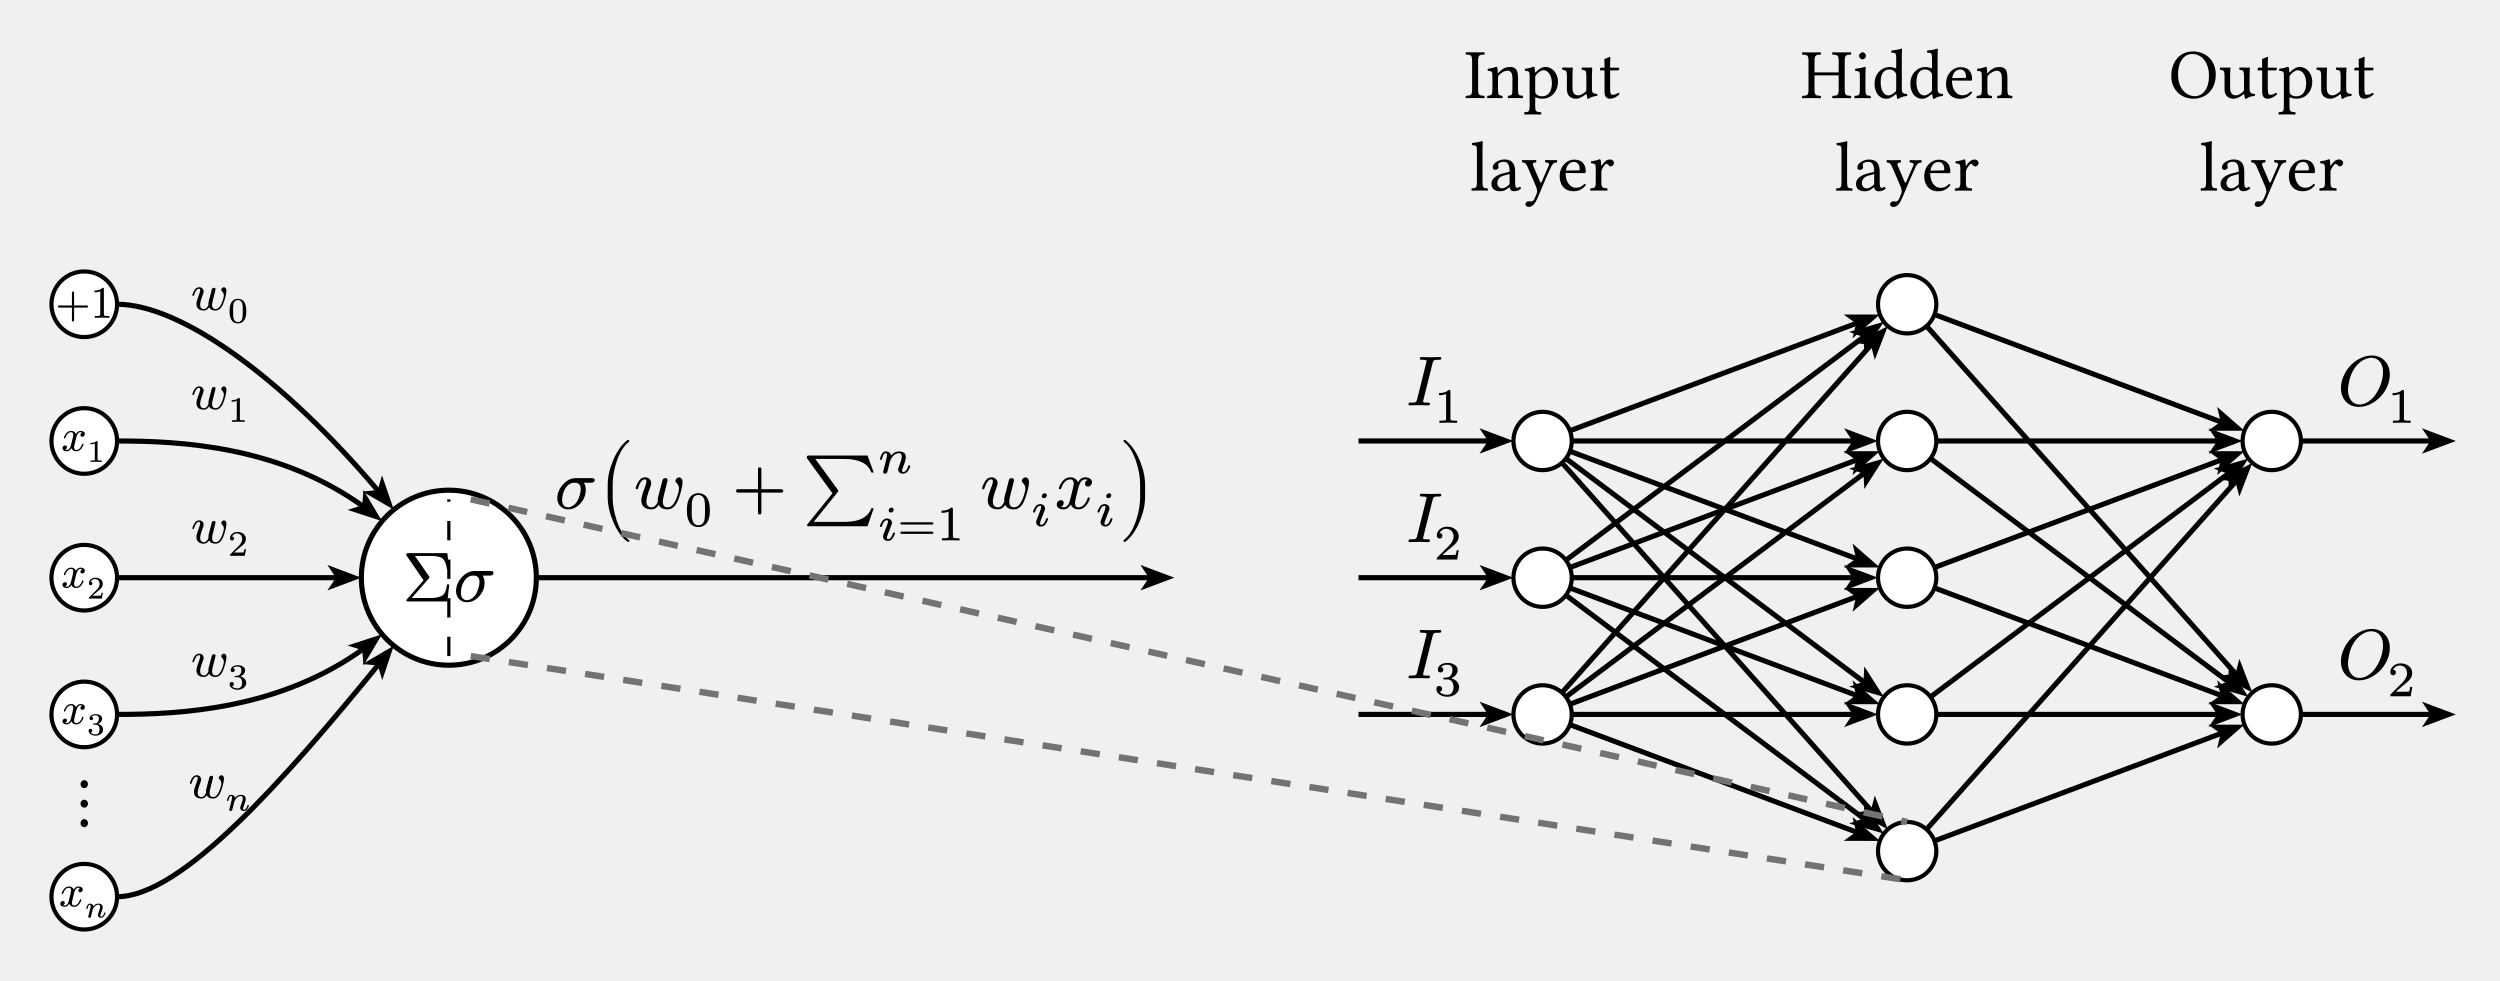
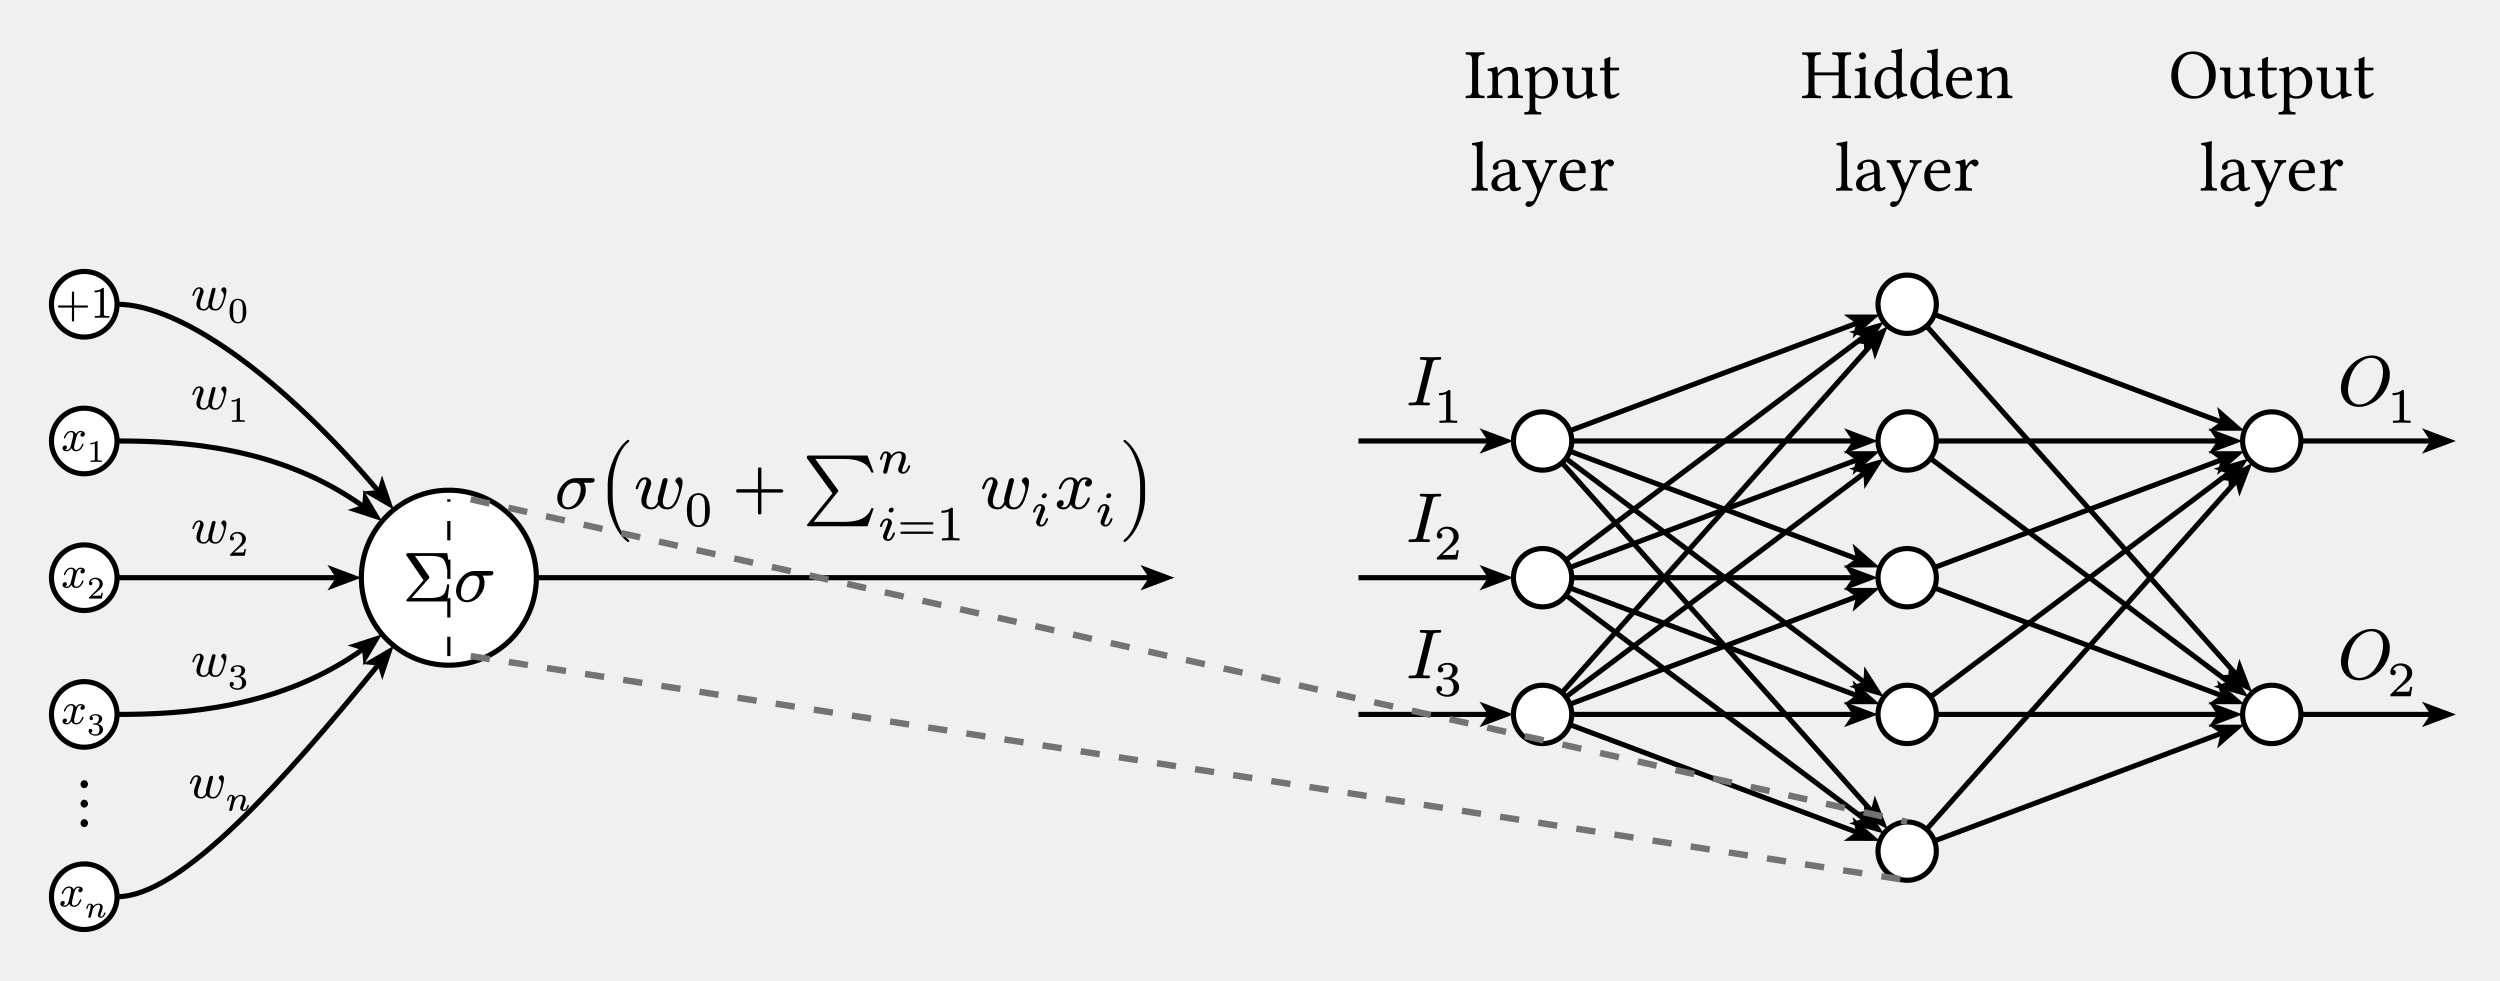
<svg xmlns="http://www.w3.org/2000/svg" xmlns:xlink="http://www.w3.org/1999/xlink" width="518.334" height="203.388" viewBox="0 0 388.751 152.541">
  <path fill="#fff" stroke="#000" stroke-width=".8" d="M69.795 76.226c-7.507 0-13.606 6.099-13.606 13.606 0 7.508 6.099 13.607 13.606 13.607 7.508 0 13.607-6.099 13.607-13.607s-6.099-13.606-13.607-13.606Z" />
  <path fill="none" d="M62.552 86.015h14.487v7.634H62.552z" />
  <use xlink:href="#a" transform="matrix(1 0 0 -1 62.552 93.528)" />
  <use xlink:href="#b" transform="matrix(1 0 0 -1 70.494 93.528)" />
-   <path fill="#fff" stroke="#000" stroke-width=".65" d="M13.102 42.21A5.106 5.106 0 0 0 8 47.313a5.106 5.106 0 0 0 5.102 5.102 5.106 5.106 0 0 0 5.103-5.102 5.106 5.106 0 0 0-5.103-5.103Z" />
+   <path fill="#fff" stroke="#000" stroke-width=".8" d="M13.102 42.21A5.106 5.106 0 0 0 8 47.313a5.106 5.106 0 0 0 5.102 5.102 5.106 5.106 0 0 0 5.103-5.102 5.106 5.106 0 0 0-5.103-5.103Z" />
  <path fill="none" d="M8.63 44.632h8.945v5.362H8.63z" />
  <use xlink:href="#c" transform="matrix(1 0 0 -1 8.63 49.413)" />
  <use xlink:href="#d" transform="matrix(1 0 0 -1 14.075 49.413)" />
  <path fill="none" stroke="#000" stroke-width=".8" d="M18.205 47.313c9.99 0 25.895 11.572 40.806 29.254" />
  <path stroke="#000" stroke-width=".8" d="m60.511 78.377-1.078-3.151-.408 1.345-1.398.14z" />
  <path fill="none" d="M29.681 42.737h9.362v7.552h-9.362z" />
  <use xlink:href="#e" transform="matrix(1 0 0 -1 29.681 48.201)" />
  <use xlink:href="#f" transform="matrix(1 0 0 -1 35.409 50.177)" />
-   <path fill="#fff" stroke="#000" stroke-width=".65" d="M13.102 63.47A5.106 5.106 0 0 0 8 68.572a5.106 5.106 0 0 0 5.102 5.103 5.106 5.106 0 0 0 5.103-5.103 5.106 5.106 0 0 0-5.103-5.102Z" />
+   <path fill="#fff" stroke="#000" stroke-width=".8" d="M13.102 63.47A5.106 5.106 0 0 0 8 68.572a5.106 5.106 0 0 0 5.102 5.103 5.106 5.106 0 0 0 5.103-5.103 5.106 5.106 0 0 0-5.103-5.102Z" />
  <path fill="none" d="M9.51 65.317h7.184v6.51H9.51z" />
  <use xlink:href="#g" transform="matrix(1 0 0 -1 9.51 70.098)" />
  <use xlink:href="#h" transform="matrix(1 0 0 -1 13.514 71.827)" />
  <path fill="none" stroke="#000" stroke-width=".8" d="M18.205 68.572c9.8 0 25.294.743 38.472 10.318" />
  <path stroke="#000" stroke-width=".8" d="m58.523 80.327-1.707-2.86-.12 1.4-1.34.428z" />
  <path fill="none" d="M29.681 58.156h9.362v7.44h-9.362z" />
  <use xlink:href="#e" transform="matrix(1 0 0 -1 29.681 63.62)" />
  <use xlink:href="#i" transform="matrix(1 0 0 -1 35.409 65.596)" />
-   <path fill="#fff" stroke="#000" stroke-width=".65" d="M13.102 84.73A5.106 5.106 0 0 0 8 89.832a5.106 5.106 0 0 0 5.102 5.103 5.106 5.106 0 0 0 5.103-5.103 5.106 5.106 0 0 0-5.103-5.102Z" />
+   <path fill="#fff" stroke="#000" stroke-width=".8" d="M13.102 84.73A5.106 5.106 0 0 0 8 89.832a5.106 5.106 0 0 0 5.102 5.103 5.106 5.106 0 0 0 5.103-5.103 5.106 5.106 0 0 0-5.103-5.102Z" />
  <path fill="none" d="M9.51 86.577h7.184v6.51H9.51z" />
  <use xlink:href="#g" transform="matrix(1 0 0 -1 9.51 91.358)" />
  <use xlink:href="#j" transform="matrix(1 0 0 -1 13.514 93.087)" />
  <path fill="none" stroke="#000" stroke-width=".8" d="M18.205 89.832h34.523" />
  <path stroke="#000" stroke-width=".8" d="m55.05 89.833-3.118-1.17.78 1.17-.78 1.169z" />
  <path fill="none" d="M29.681 78.99h9.362v7.44h-9.362z" />
  <use xlink:href="#e" transform="matrix(1 0 0 -1 29.681 84.455)" />
  <use xlink:href="#k" transform="matrix(1 0 0 -1 35.409 86.43)" />
-   <path fill="#fff" stroke="#000" stroke-width=".65" d="M13.102 105.99A5.106 5.106 0 0 0 8 111.092a5.106 5.106 0 0 0 5.102 5.102 5.106 5.106 0 0 0 5.103-5.102 5.106 5.106 0 0 0-5.103-5.102Z" />
+   <path fill="#fff" stroke="#000" stroke-width=".8" d="M13.102 105.99A5.106 5.106 0 0 0 8 111.092a5.106 5.106 0 0 0 5.102 5.102 5.106 5.106 0 0 0 5.103-5.102 5.106 5.106 0 0 0-5.103-5.102Z" />
  <path fill="none" d="M9.51 107.788h7.184v6.608H9.51z" />
  <use xlink:href="#g" transform="matrix(1 0 0 -1 9.51 112.57)" />
  <use xlink:href="#l" transform="matrix(1 0 0 -1 13.514 114.298)" />
  <path fill="none" stroke="#000" stroke-width=".8" d="M18.205 111.092c9.8 0 25.294-.742 38.472-10.317" />
  <path stroke="#000" stroke-width=".8" d="m58.523 99.338-3.166 1.032 1.339.427.12 1.4z" />
  <path fill="none" d="M29.681 99.713h9.362v7.552h-9.362z" />
  <use xlink:href="#e" transform="matrix(1 0 0 -1 29.681 105.177)" />
  <use xlink:href="#m" transform="matrix(1 0 0 -1 35.409 107.153)" />
-   <path fill="#fff" stroke="#000" stroke-width=".65" d="M13.102 134.336A5.106 5.106 0 0 0 8 139.44a5.106 5.106 0 0 0 5.102 5.102 5.106 5.106 0 0 0 5.103-5.102 5.106 5.106 0 0 0-5.103-5.103Z" />
+   <path fill="#fff" stroke="#000" stroke-width=".8" d="M13.102 134.336A5.106 5.106 0 0 0 8 139.44a5.106 5.106 0 0 0 5.102 5.102 5.106 5.106 0 0 0 5.103-5.102 5.106 5.106 0 0 0-5.103-5.103Z" />
  <path fill="none" d="M9.175 136.16h7.855v6.558H9.175z" />
  <use xlink:href="#g" transform="matrix(1 0 0 -1 9.175 140.94)" />
  <use xlink:href="#n" transform="matrix(1 0 0 -1 13.179 142.67)" />
  <path fill="none" stroke="#000" stroke-width=".8" d="M18.205 139.439c9.997 0 25.917-18.028 40.838-36.333" />
  <path stroke="#000" stroke-width=".8" d="m60.516 101.292-2.872 1.685 1.399.131.417 1.342z" />
  <path fill="none" d="M29.297 118.62h10.13v7.496h-10.13z" />
  <use xlink:href="#e" transform="matrix(1 0 0 -1 29.297 124.084)" />
  <use xlink:href="#o" transform="matrix(1 0 0 -1 35.025 126.06)" />
  <path fill="none" d="M11.903 120.207h2.398v8.415h-2.398z" />
  <use xlink:href="#p" transform="matrix(1 0 0 -1 11.903 127.72)" />
  <path fill="none" stroke="#000" stroke-dasharray="3 3" stroke-width=".5" d="M69.795 102.021V77.643" />
  <path fill="none" stroke="#000" stroke-width=".8" d="M83.402 89.832h95.734" />
  <path stroke="#000" stroke-width=".8" d="m181.475 89.833-3.118-1.17.78 1.17-.78 1.169z" />
  <path fill="none" d="M85.237 70.574h95.541V85.28h-95.54z" />
  <use xlink:href="#b" transform="matrix(1 0 0 -1 86.237 79.087)" />
  <use xlink:href="#q" transform="matrix(1 0 0 -1 92.782 79.087)" />
  <use xlink:href="#r" transform="matrix(1 0 0 -1 98.535 79.087)" />
  <use xlink:href="#s" transform="matrix(1 0 0 -1 106.411 81.804)" />
  <use xlink:href="#t" transform="matrix(1 0 0 -1 113.853 79.087)" />
  <use xlink:href="#u" transform="matrix(1 0 0 -1 124.856 79.087)" />
  <use xlink:href="#v" transform="matrix(1 0 0 -1 136.472 73.587)" />
  <use xlink:href="#w" transform="matrix(1 0 0 -1 136.472 84.037)" />
  <use xlink:href="#x" transform="matrix(1 0 0 -1 139.582 84.037)" />
  <use xlink:href="#y" transform="matrix(1 0 0 -1 145.573 84.037)" />
  <use xlink:href="#r" transform="matrix(1 0 0 -1 152.404 79.087)" />
  <use xlink:href="#w" transform="matrix(1 0 0 -1 160.28 81.804)" />
  <use xlink:href="#z" transform="matrix(1 0 0 -1 164.006 79.087)" />
  <use xlink:href="#w" transform="matrix(1 0 0 -1 170.298 81.804)" />
  <use xlink:href="#A" transform="matrix(1 0 0 -1 174.025 79.087)" />
-   <path fill="#fff" stroke="#000" stroke-width=".65" d="M239.874 64.037a4.54 4.54 0 0 0-4.535 4.535 4.54 4.54 0 0 0 4.535 4.536 4.54 4.54 0 0 0 4.535-4.536 4.54 4.54 0 0 0-4.535-4.535Z" />
+   <path fill="#fff" stroke="#000" stroke-width=".8" d="M239.874 64.037a4.54 4.54 0 0 0-4.535 4.535 4.54 4.54 0 0 0 4.535 4.536 4.54 4.54 0 0 0 4.535-4.536 4.54 4.54 0 0 0-4.535-4.535Z" />
  <path fill="none" stroke="#000" stroke-width=".8" d="M211.244 68.572h20.617" />
  <path stroke="#000" stroke-width=".8" d="m234.199 68.573-3.118-1.17.78 1.17-.78 1.169z" />
  <path fill="none" d="M218.648 55.52h9.287v10.23h-9.287z" />
  <use xlink:href="#B" transform="matrix(1 0 0 -1 218.648 63.033)" />
  <use xlink:href="#y" transform="matrix(1 0 0 -1 222.938 65.75)" />
-   <path fill="#fff" stroke="#000" stroke-width=".65" d="M239.874 85.297a4.54 4.54 0 0 0-4.535 4.535 4.54 4.54 0 0 0 4.535 4.536 4.54 4.54 0 0 0 4.535-4.536 4.54 4.54 0 0 0-4.535-4.535Z" />
+   <path fill="#fff" stroke="#000" stroke-width=".8" d="M239.874 85.297a4.54 4.54 0 0 0-4.535 4.535 4.54 4.54 0 0 0 4.535 4.536 4.54 4.54 0 0 0 4.535-4.536 4.54 4.54 0 0 0-4.535-4.535Z" />
  <path fill="none" stroke="#000" stroke-width=".8" d="M211.244 89.832h20.617" />
  <path stroke="#000" stroke-width=".8" d="m234.199 89.833-3.118-1.17.78 1.17-.78 1.169z" />
  <path fill="none" d="M218.648 76.78h9.287v10.23h-9.287z" />
  <use xlink:href="#B" transform="matrix(1 0 0 -1 218.648 84.293)" />
  <use xlink:href="#C" transform="matrix(1 0 0 -1 222.938 87.01)" />
-   <path fill="#fff" stroke="#000" stroke-width=".65" d="M239.874 106.557a4.54 4.54 0 0 0-4.535 4.535 4.54 4.54 0 0 0 4.535 4.536 4.54 4.54 0 0 0 4.535-4.536 4.54 4.54 0 0 0-4.535-4.535Z" />
+   <path fill="#fff" stroke="#000" stroke-width=".8" d="M239.874 106.557a4.54 4.54 0 0 0-4.535 4.535 4.54 4.54 0 0 0 4.535 4.536 4.54 4.54 0 0 0 4.535-4.536 4.54 4.54 0 0 0-4.535-4.535Z" />
  <path fill="none" stroke="#000" stroke-width=".8" d="M211.244 111.092h20.617" />
  <path stroke="#000" stroke-width=".8" d="m234.199 111.093-3.118-1.17.78 1.17-.78 1.168z" />
  <path fill="none" d="M218.648 97.963h9.287v10.384h-9.287z" />
  <use xlink:href="#B" transform="matrix(1 0 0 -1 218.648 105.476)" />
  <use xlink:href="#D" transform="matrix(1 0 0 -1 222.938 108.193)" />
-   <path fill="#fff" stroke="#000" stroke-width=".65" d="M296.567 42.777a4.54 4.54 0 0 0-4.536 4.536 4.54 4.54 0 0 0 4.536 4.535 4.54 4.54 0 0 0 4.535-4.535 4.54 4.54 0 0 0-4.535-4.536Zm0 21.26a4.54 4.54 0 0 0-4.536 4.535 4.54 4.54 0 0 0 4.536 4.536 4.54 4.54 0 0 0 4.535-4.536 4.54 4.54 0 0 0-4.535-4.535Zm0 21.26a4.54 4.54 0 0 0-4.536 4.535 4.54 4.54 0 0 0 4.536 4.536 4.54 4.54 0 0 0 4.535-4.536 4.54 4.54 0 0 0-4.535-4.535Zm0 21.26a4.54 4.54 0 0 0-4.536 4.535 4.54 4.54 0 0 0 4.536 4.536 4.54 4.54 0 0 0 4.535-4.536 4.54 4.54 0 0 0-4.535-4.535Zm0 21.26a4.54 4.54 0 0 0-4.536 4.535 4.54 4.54 0 0 0 4.536 4.535 4.54 4.54 0 0 0 4.535-4.535 4.54 4.54 0 0 0-4.535-4.535Zm56.693-63.78a4.54 4.54 0 0 0-4.536 4.535 4.54 4.54 0 0 0 4.536 4.536 4.54 4.54 0 0 0 4.535-4.536 4.54 4.54 0 0 0-4.535-4.535Zm0 42.52a4.54 4.54 0 0 0-4.536 4.535 4.54 4.54 0 0 0 4.536 4.536 4.54 4.54 0 0 0 4.535-4.536 4.54 4.54 0 0 0-4.535-4.535Z" />
+   <path fill="#fff" stroke="#000" stroke-width=".8" d="M296.567 42.777a4.54 4.54 0 0 0-4.536 4.536 4.54 4.54 0 0 0 4.536 4.535 4.54 4.54 0 0 0 4.535-4.535 4.54 4.54 0 0 0-4.535-4.536Zm0 21.26a4.54 4.54 0 0 0-4.536 4.535 4.54 4.54 0 0 0 4.536 4.536 4.54 4.54 0 0 0 4.535-4.536 4.54 4.54 0 0 0-4.535-4.535Zm0 21.26a4.54 4.54 0 0 0-4.536 4.535 4.54 4.54 0 0 0 4.536 4.536 4.54 4.54 0 0 0 4.535-4.536 4.54 4.54 0 0 0-4.535-4.535Zm0 21.26a4.54 4.54 0 0 0-4.536 4.535 4.54 4.54 0 0 0 4.536 4.536 4.54 4.54 0 0 0 4.535-4.536 4.54 4.54 0 0 0-4.535-4.535Zm0 21.26a4.54 4.54 0 0 0-4.536 4.535 4.54 4.54 0 0 0 4.536 4.535 4.54 4.54 0 0 0 4.535-4.535 4.54 4.54 0 0 0-4.535-4.535Zm56.693-63.78a4.54 4.54 0 0 0-4.536 4.535 4.54 4.54 0 0 0 4.536 4.536 4.54 4.54 0 0 0 4.535-4.536 4.54 4.54 0 0 0-4.535-4.535Zm0 42.52a4.54 4.54 0 0 0-4.536 4.535 4.54 4.54 0 0 0 4.536 4.536 4.54 4.54 0 0 0 4.535-4.536 4.54 4.54 0 0 0-4.535-4.535Z" />
  <path fill="none" stroke="#000" stroke-width=".8" d="m244.121 66.98 44.942-16.854" />
  <path stroke="#000" stroke-width=".8" d="M291.253 49.305h-3.33l1.14.821-.319 1.369z" />
  <path fill="none" stroke="#000" stroke-width=".8" d="M244.41 68.572h44.144" />
  <path stroke="#000" stroke-width=".8" d="m290.892 68.573-3.118-1.17.78 1.17-.78 1.169z" />
  <path fill="none" stroke="#000" stroke-width=".8" d="m244.121 70.165 44.942 16.853" />
  <path stroke="#000" stroke-width=".8" d="m291.253 87.84-2.509-2.19.32 1.368-1.141.822z" />
  <path fill="none" stroke="#000" stroke-width=".8" d="m243.502 71.293 46.655 34.992" />
  <path stroke="#000" stroke-width=".8" d="m292.028 107.688-1.793-2.806-.078 1.403-1.325.467z" />
  <path fill="none" stroke="#000" stroke-width=".8" d="m242.886 71.961 48.358 54.403" />
  <path stroke="#000" stroke-width=".8" d="m292.798 128.112-1.198-3.108-.356 1.36-1.392.194z" />
  <path fill="none" stroke="#000" stroke-width=".8" d="m243.502 87.112 46.655-34.992" />
  <path stroke="#000" stroke-width=".8" d="m292.028 50.717-3.196.935 1.325.468.078 1.403z" />
  <path fill="none" stroke="#000" stroke-width=".8" d="m244.121 88.24 44.942-16.854" />
  <path stroke="#000" stroke-width=".8" d="M291.253 70.565h-3.33l1.14.821-.319 1.369z" />
  <path fill="none" stroke="#000" stroke-width=".8" d="M244.41 89.832h44.144" />
  <path stroke="#000" stroke-width=".8" d="m290.892 89.833-3.118-1.17.78 1.17-.78 1.169z" />
  <path fill="none" stroke="#000" stroke-width=".8" d="m244.121 91.425 44.942 16.853" />
  <path stroke="#000" stroke-width=".8" d="m291.253 109.1-2.509-2.19.32 1.368-1.141.821z" />
  <path fill="none" stroke="#000" stroke-width=".8" d="m243.502 92.553 46.655 34.992" />
  <path stroke="#000" stroke-width=".8" d="m292.028 128.948-1.793-2.807-.078 1.404-1.325.467z" />
  <path fill="none" stroke="#000" stroke-width=".8" d="m242.886 107.703 48.358-54.402" />
  <path stroke="#000" stroke-width=".8" d="m292.798 51.553-2.946 1.554 1.392.194.356 1.36z" />
  <path fill="none" stroke="#000" stroke-width=".8" d="m243.502 108.371 46.655-34.991" />
  <path stroke="#000" stroke-width=".8" d="m292.028 71.977-3.196.935 1.325.468.078 1.403z" />
  <path fill="none" stroke="#000" stroke-width=".8" d="m244.121 109.499 44.942-16.853" />
  <path stroke="#000" stroke-width=".8" d="M291.253 91.825h-3.33l1.14.821-.319 1.369z" />
  <path fill="none" stroke="#000" stroke-width=".8" d="M244.41 111.092h44.144" />
  <path stroke="#000" stroke-width=".8" d="m290.892 111.093-3.118-1.17.78 1.17-.78 1.168z" />
  <path fill="none" stroke="#000" stroke-width=".8" d="m244.121 112.685 44.942 16.853" />
  <path stroke="#000" stroke-width=".8" d="m291.253 130.36-2.509-2.19.32 1.368-1.141.821z" />
  <path fill="none" stroke="#000" stroke-width=".8" d="m300.814 48.905 44.942 16.854" />
  <path stroke="#000" stroke-width=".8" d="m347.946 66.58-2.51-2.19.32 1.369-1.14.82z" />
  <path fill="none" stroke="#000" stroke-width=".8" d="m299.58 50.702 48.357 54.402" />
  <path stroke="#000" stroke-width=".8" d="m349.491 106.852-1.198-3.108-.356 1.36-1.392.194z" />
  <path fill="none" stroke="#000" stroke-width=".8" d="M301.102 68.572h44.145" />
  <path stroke="#000" stroke-width=".8" d="m347.585 68.573-3.118-1.17.78 1.17-.78 1.169z" />
  <path fill="none" stroke="#000" stroke-width=".8" d="m300.195 71.293 46.655 34.992" />
  <path stroke="#000" stroke-width=".8" d="m348.721 107.688-1.793-2.806-.078 1.403-1.325.467z" />
  <path fill="none" stroke="#000" stroke-width=".8" d="m300.814 88.24 44.942-16.854" />
  <path stroke="#000" stroke-width=".8" d="M347.946 70.565h-3.33l1.14.821-.32 1.369z" />
  <path fill="none" stroke="#000" stroke-width=".8" d="m300.814 91.425 44.942 16.853" />
  <path stroke="#000" stroke-width=".8" d="m347.946 109.1-2.51-2.19.32 1.368-1.14.821z" />
  <path fill="none" stroke="#000" stroke-width=".8" d="M300.195 108.371 346.85 73.38" />
  <path stroke="#000" stroke-width=".8" d="m348.721 71.977-3.196.935 1.325.468.078 1.403z" />
  <path fill="none" stroke="#000" stroke-width=".8" d="M301.102 111.092h44.145" />
  <path stroke="#000" stroke-width=".8" d="m347.585 111.093-3.118-1.17.78 1.17-.78 1.168z" />
  <path fill="none" stroke="#000" stroke-width=".8" d="m299.58 128.963 48.357-54.402" />
  <path stroke="#000" stroke-width=".8" d="m349.491 72.813-2.946 1.554 1.392.194.356 1.36z" />
  <path fill="none" stroke="#000" stroke-width=".8" d="m300.814 130.759 44.942-16.853" />
  <path stroke="#000" stroke-width=".8" d="M347.946 113.085h-3.33l1.14.821-.32 1.369z" />
  <path fill="none" stroke="#000" stroke-width=".8" d="M357.795 68.572h20.617" />
  <path stroke="#000" stroke-width=".8" d="m380.751 68.573-3.119-1.17.78 1.17-.78 1.169z" />
  <path fill="none" d="M363.477 55.52h12.73v10.23h-12.73z" />
  <use xlink:href="#E" transform="matrix(1 0 0 -1 363.477 63.033)" />
  <use xlink:href="#y" transform="matrix(1 0 0 -1 371.21 65.75)" />
  <path fill="none" stroke="#000" stroke-width=".8" d="M357.795 111.092h20.617" />
  <path stroke="#000" stroke-width=".8" d="m380.751 111.093-3.119-1.17.78 1.17-.78 1.168z" />
  <path fill="none" d="M363.477 98.04h12.73v10.23h-12.73z" />
  <use xlink:href="#E" transform="matrix(1 0 0 -1 363.477 105.553)" />
  <use xlink:href="#C" transform="matrix(1 0 0 -1 371.21 108.27)" />
  <path fill="none" d="M227.747 8h24.255v24.2h-24.255z" />
  <g transform="matrix(1 0 0 -1 227.747 15.238)">
    <use xlink:href="#F" />
    <use xlink:href="#G" x="3.267" />
    <use xlink:href="#H" x="9.229" />
    <use xlink:href="#I" x="14.938" />
    <use xlink:href="#J" x="20.779" />
  </g>
  <g transform="matrix(1 0 0 -1 228.616 29.626)">
    <use xlink:href="#K" />
    <use xlink:href="#L" x="2.904" />
    <use xlink:href="#M" x="7.931" />
    <use xlink:href="#N" x="13.508" />
    <use xlink:href="#O" x="18.425" />
  </g>
  <path fill="none" d="M280.056 8.011h33.022v24.178h-33.022z" />
  <g transform="matrix(1 0 0 -1 280.056 15.249)">
    <use xlink:href="#P" />
    <use xlink:href="#Q" x="8.03" />
    <use xlink:href="#R" x="11.011" />
    <use xlink:href="#R" x="16.577" />
    <use xlink:href="#N" x="22.143" />
    <use xlink:href="#G" x="27.06" />
  </g>
  <g transform="matrix(1 0 0 -1 285.308 29.637)">
    <use xlink:href="#K" />
    <use xlink:href="#L" x="2.904" />
    <use xlink:href="#M" x="7.931" />
    <use xlink:href="#N" x="13.508" />
    <use xlink:href="#O" x="18.425" />
  </g>
  <path fill="none" d="M337.227 8h32.065v24.2h-32.065z" />
  <g transform="matrix(1 0 0 -1 337.227 15.238)">
    <use xlink:href="#S" />
    <use xlink:href="#I" x="7.722" />
    <use xlink:href="#J" x="13.563" />
    <use xlink:href="#H" x="17.039" />
    <use xlink:href="#I" x="22.748" />
    <use xlink:href="#J" x="28.589" />
  </g>
  <g transform="matrix(1 0 0 -1 342.001 29.626)">
    <use xlink:href="#K" />
    <use xlink:href="#L" x="2.904" />
    <use xlink:href="#M" x="7.931" />
    <use xlink:href="#N" x="13.508" />
    <use xlink:href="#O" x="18.425" />
  </g>
  <path fill="none" stroke="#737373" stroke-dasharray="3 3" d="m73.197 77.643 223.37 50.174m-223.37-25.796 223.37 34.866" />
  <defs>
    <symbol id="a" overflow="visible">
      <path d="m.616 7.205 2.695-3.916L.748.363C.671.275.627.209.627.165.627.055.737 0 .946 0h6.061l.308 2.651h-.352c-.099-.902-.352-1.474-.737-1.727S5.214.539 4.367.539H1.463l2.662 3.025c.077.077.11.143.11.198 0 .033-.033.099-.088.176L1.969 7.084h2.42c.913 0 1.54-.132 1.881-.407s.572-.836.693-1.694h.363l-.319 2.53H.946c-.264 0-.33-.022-.33-.308" />
    </symbol>
    <symbol id="b" overflow="visible">
      <path d="M5.775 4.741H3.3a2.4 2.4 0 0 1-1.474-.506C1.122 3.696.418 2.75.418 1.628c0-.99.682-1.749 1.672-1.749.737 0 1.397.319 1.958.957.539.616.803 1.298.803 2.057 0 .451-.099.825-.297 1.133h1.111c.385 0 .572.132.572.407 0 .253-.187.308-.462.308m-4.598-3.41c0 .649.154 1.243.473 1.771.374.616.858.924 1.463.924.638 0 .957-.33.957-1.001 0-.275-.055-.594-.165-.968-.22-.781-.583-1.331-1.089-1.628-.253-.154-.495-.231-.715-.231-.605 0-.924.495-.924 1.133" />
    </symbol>
    <symbol id="c" overflow="visible">
      <path d="M4.886 1.918H2.891v1.995q0 .168-.168.168t-.168-.168V1.918H.56q-.168 0-.168-.168t.168-.168h1.995V-.413q0-.168.168-.168t.168.168v1.995h1.995q.168 0 .168.168a.17.17 0 0 1-.168.168" />
    </symbol>
    <symbol id="d" overflow="visible">
      <path d="M1.883 4.662q-.43-.441-1.26-.441v-.273q.548 0 .896.168V.574q.002-.19-.091-.245Q1.332.275.91.273H.665V0a19 19 0 0 0 1.134.021A19 19 0 0 0 2.933 0v.273h-.245q-.432.002-.518.056c-.056.035-.091.119-.091.245v3.878c0 .168-.014.21-.196.21" />
    </symbol>
    <symbol id="e" overflow="visible">
      <path d="M4.72 3.128c0-.072.04-.152.128-.232a.87.87 0 0 0 .28-.648c0-.136-.048-.352-.144-.664Q4.54.144 3.856.144c-.376 0-.56.216-.56.656 0 .152.032.336.088.568.144.576.296 1.144.432 1.728a.5.5 0 0 1 .024.112q0 .24-.264.24c-.16 0-.264-.08-.32-.24l-.32-1.248c-.12-.464-.208-.624-.208-1.04 0-.064 0-.112.008-.136C2.552.36 2.32.144 2.04.144c-.4 0-.6.232-.6.688q0 .444.408 1.512c.088.24.136.408.136.512a.66.66 0 0 1-.68.68c-.36 0-.632-.2-.832-.6q-.24-.47-.24-.64c0-.072.04-.112.128-.112.104 0 .12.048.152.16q.288.96.768.96.168-.002.168-.232c0-.12-.048-.296-.136-.536C1.016 1.76.864 1.232.864.936c0-.68.456-1.024 1.152-1.024q.502-.002.824.512c.16-.344.488-.512.992-.512.496 0 .888.328 1.168.984.184.416.528 1.52.528 2.056 0 .12-.008.2-.016.24-.032.152-.184.344-.36.344-.208 0-.432-.2-.432-.408" />
    </symbol>
    <symbol id="f" overflow="visible">
      <path d="M2.89 1.786q-.001.95-.33 1.445c-.18.28-.538.487-.97.487q-.27.001-.481-.09C.493 3.372.29 2.655.29 1.787q.001-.284.028-.543C.414.51.756-.112 1.59-.112q.271-.002.482.09c.616.252.818.952.818 1.808M2.25 3.03c.062-.208.095-.594.095-1.17q.002-.823-.072-1.166C2.206.364 1.97.09 1.59.09c-.14 0-.28.044-.408.14-.174.128-.28.38-.325.767q-.024.192-.023.862 0 .817.084 1.12.144.538.672.538a.68.68 0 0 0 .661-.487" />
    </symbol>
    <symbol id="g" overflow="visible">
      <path d="M3.689 2.611c0 .322-.315.483-.665.483q-.45 0-.721-.483c-.147.322-.392.483-.749.483q-.513-.002-.847-.476-.285-.41-.287-.609 0-.096.105-.098.096.002.119.098c.133.406.427.882.896.882q.345-.002.343-.434-.002-.222-.371-1.631-.178-.702-.63-.7a.65.65 0 0 0-.266.056Q.889.287.889.56q.002.273-.28.273A.416.416 0 0 1 .203.406c0-.322.329-.483.672-.483q.44 0 .721.483.201-.483.749-.483.504.002.84.476.285.41.287.609 0 .096-.105.098c-.063 0-.098-.035-.119-.098-.119-.399-.434-.882-.889-.882q-.348-.002-.35.427c0 .091.035.287.112.602l.238.945q.198.79.658.791a.65.65 0 0 0 .266-.056q-.282-.095-.28-.378.002-.273.287-.273c.224 0 .399.203.399.427" />
    </symbol>
    <symbol id="h" overflow="visible">
      <path d="M1.485 3.254c-.211-.206-.525-.31-.95-.31V2.73q.43.001.695.128V.417q0-.094-.02-.123Q1.174.212.77.211H.567V0l.873.02.877-.02v.21h-.201q-.404.002-.446.084a.3.3 0 0 0-.015.123v2.68c0 .132-.02.157-.171.157" />
    </symbol>
    <symbol id="i" overflow="visible">
      <path d="M1.697 3.718c-.241-.235-.6-.352-1.087-.352v-.247q.494.001.796.146V.476q.001-.108-.023-.14Q1.341.242.88.241H.65V0l.997.022L2.65 0v.24h-.23q-.46.002-.51.096a.4.4 0 0 0-.016.14v3.063c0 .151-.023.18-.196.18" />
    </symbol>
    <symbol id="j" overflow="visible">
      <path d="M.583 2.078c.157 0 .274.117.274.274 0 .176-.093.27-.274.274.108.23.353.417.671.417.432 0 .716-.324.716-.755q.001-.351-.255-.68a2 2 0 0 0-.191-.236L.363.22C.299.162.309.147.309 0h2.019l.151.921h-.205Q2.222.53 2.156.475C2.132.461 1.98.451 1.691.451H.858c.328.289.632.549.92.779q.33.256.476.456.22.286.22.602a.84.84 0 0 1-.357.72q-.316.244-.79.246a1.1 1.1 0 0 1-.7-.236.8.8 0 0 1-.318-.651c0-.167.122-.29.274-.29" />
    </symbol>
    <symbol id="k" overflow="visible">
      <path d="M.666 2.374c.18 0 .314.135.314.314q-.001.304-.314.314a.84.84 0 0 0 .768.476c.492 0 .817-.37.817-.863q.001-.402-.291-.778a3 3 0 0 0-.218-.269L.414.252C.342.185.353.168.353 0H2.66l.174 1.053h-.236c-.039-.297-.084-.47-.134-.51-.028-.017-.202-.028-.532-.028H.98c.375.33.722.627 1.053.89q.377.295.543.521.252.328.252.69a.97.97 0 0 1-.409.822c-.24.185-.543.28-.901.28-.308 0-.572-.09-.801-.268a.92.92 0 0 1-.364-.745c0-.19.14-.33.313-.33" />
    </symbol>
    <symbol id="l" overflow="visible">
      <path d="M1.73 1.73c.328.132.642.421.642.838q-.002.332-.348.524a1.3 1.3 0 0 1-.647.162q-.36 0-.632-.152-.331-.184-.333-.515.001-.28.274-.28c.152 0 .265.119.265.27q-.002.228-.23.265.21.229.641.23c.319 0 .5-.19.5-.504a.85.85 0 0 0-.186-.564c-.137-.162-.235-.186-.52-.206-.132-.01-.22.005-.22-.093q.001-.088.142-.088h.26c.421 0 .627-.318.627-.76 0-.43-.196-.759-.608-.759Q.821.097.578.397q.259.031.26.289A.28.28 0 0 1 .554.97Q.266.971.264.671.267.294.643.078q.314-.176.725-.176.447 0 .784.25a.84.84 0 0 1 .368.706c0 .455-.397.769-.79.872" />
    </symbol>
    <symbol id="m" overflow="visible">
      <path d="M1.977 1.977c.375.151.733.481.733.957q-.001.38-.397.6a1.5 1.5 0 0 1-.74.184q-.411.001-.722-.173-.379-.21-.38-.588.001-.32.313-.32c.174 0 .302.135.302.309q-.002.26-.263.302c.163.174.403.263.734.263.364 0 .571-.218.571-.577a.97.97 0 0 0-.213-.644c-.157-.184-.269-.212-.593-.235-.152-.011-.252.006-.252-.106q.001-.1.162-.101h.297c.481 0 .717-.364.717-.868 0-.493-.224-.868-.695-.868Q.938.11.661.454q.296.035.297.33c0 .185-.14.325-.325.325q-.33.002-.33-.342c0-.285.145-.515.43-.677q.36-.202.83-.202.51 0 .895.286.42.31.42.806c0 .52-.453.88-.901.997" />
    </symbol>
    <symbol id="n" overflow="visible">
      <path d="M.804 2.16q-.243.002-.397-.269a1.5 1.5 0 0 1-.177-.485q0-.082.103-.083c.093 0 .098.054.123.157q.125.508.338.51.138 0 .137-.221c0-.054-.024-.181-.078-.392L.593.328a3 3 0 0 1-.05-.205C.544.01.609-.05.73-.05a.22.22 0 0 1 .206.118q.022.045.088.303l.103.432q.088.343.103.387.058.192.181.362.308.436.71.436.265 0 .265-.318.001-.286-.284-1.02A.9.9 0 0 1 2.03.383c0-.264.215-.431.48-.431.23 0 .416.118.549.353q.167.3.166.402-.001.081-.098.083-.05-.006-.103-.079C3.018.706 3.018.696 3.018.69q-.17-.565-.495-.567-.102-.002-.102.151.001.103.112.383.256.656.255.935-.001.34-.23.466a.85.85 0 0 1-.417.103q-.479 0-.803-.412c-.044.24-.255.412-.534.412" />
    </symbol>
    <symbol id="o" overflow="visible">
      <path d="M.918 2.47q-.277.001-.453-.308a1.7 1.7 0 0 1-.202-.555q0-.093.118-.095c.106 0 .112.062.14.18q.143.58.386.582.159 0 .157-.252c0-.062-.028-.208-.09-.448L.678.375A4 4 0 0 1 .622.14q.001-.195.212-.196.16 0 .236.134.024.053.1.348l.118.492q.1.395.118.443.065.219.207.414.351.497.812.499c.201 0 .302-.124.302-.364q.002-.327-.325-1.165a1 1 0 0 1-.084-.308c0-.303.247-.493.55-.493.262 0 .475.134.626.403.13.23.19.381.19.46q0 .093-.111.095-.06-.008-.118-.09C3.45.806 3.45.795 3.45.79Q3.254.14 2.884.14q-.118-.002-.118.174.001.117.13.436.291.75.29 1.07-.002.388-.263.532a1 1 0 0 1-.476.118Q1.9 2.47 1.53 2c-.05.274-.291.47-.61.47" />
    </symbol>
    <symbol id="p" overflow="visible">
      <path d="M1.782 5.786c0 .33-.253.616-.583.616s-.583-.286-.583-.616c0-.341.253-.627.583-.627s.583.297.583.627m0-3.036c0 .33-.253.616-.583.616S.616 3.091.616 2.75s.253-.616.583-.616.583.286.583.616m0-3.036c0 .341-.253.627-.583.627S.616.055.616-.286c0-.33.253-.616.583-.616s.583.286.583.616" />
    </symbol>
    <symbol id="q" overflow="visible">
      <path d="M4.884-5.192c.121 0 .187.066.187.187 0 .066-.022.11-.077.143-.792.605-1.419 1.628-1.892 3.058-.407 1.221-.616 2.431-.616 3.608v1.892c0 1.177.209 2.376.616 3.608.473 1.419 1.1 2.442 1.892 3.058.055.033.077.077.077.143 0 .121-.066.187-.187.187a.14.14 0 0 1-.11-.044c-.891-.693-1.639-1.749-2.222-3.157-.561-1.331-.836-2.596-.836-3.795V1.804c0-1.199.275-2.464.836-3.795.583-1.419 1.331-2.464 2.222-3.157a.14.14 0 0 1 .11-.044" />
    </symbol>
    <symbol id="r" overflow="visible">
      <path d="M6.49 4.301c0-.099.055-.209.176-.319a1.2 1.2 0 0 0 .385-.891c0-.187-.066-.484-.198-.913Q6.243.198 5.302.198c-.517 0-.77.297-.77.902 0 .209.044.462.121.781.198.792.407 1.573.594 2.376a.6.6 0 0 1 .033.154q0 .33-.363.33c-.22 0-.363-.11-.44-.33l-.44-1.716c-.165-.638-.286-.858-.286-1.43 0-.088 0-.154.011-.187-.253-.583-.572-.88-.957-.88-.55 0-.825.319-.825.946q0 .61.561 2.079c.121.33.187.561.187.704a.91.91 0 0 1-.935.935c-.495 0-.869-.275-1.144-.825-.22-.429-.33-.726-.33-.88 0-.099.055-.154.176-.154.143 0 .165.066.209.22q.396 1.32 1.056 1.32c.154 0 .231-.11.231-.319 0-.165-.066-.407-.187-.737-.407-1.067-.616-1.793-.616-2.2 0-.935.627-1.408 1.584-1.408.462 0 .836.231 1.133.704.22-.473.671-.704 1.364-.704.682 0 1.221.451 1.606 1.353.253.572.726 2.09.726 2.827 0 .165-.011.275-.022.33-.044.209-.253.473-.495.473-.286 0-.594-.275-.594-.561" />
    </symbol>
    <symbol id="s" overflow="visible">
      <path d="M3.973 2.456q-.002 1.305-.454 1.987c-.247.385-.74.67-1.332.67q-.372.002-.662-.123C.678 4.635.4 3.65.4 2.456c0-.261.016-.508.039-.747.13-1.008.6-1.863 1.748-1.863.246 0 .47.039.662.123.847.347 1.124 1.31 1.124 2.487m-.878 1.71c.085-.285.131-.817.131-1.61 0-.754-.03-1.285-.1-1.601C3.034.5 2.71.123 2.186.123a.94.94 0 0 0-.561.193c-.239.177-.385.523-.447 1.055-.023.177-.03.57-.03 1.185 0 .747.038 1.263.115 1.54q.196.74.924.74c.462 0 .8-.3.908-.67" />
    </symbol>
    <symbol id="t" overflow="visible">
      <path d="M7.678 3.014H4.543v3.135q0 .264-.264.264t-.264-.264V3.014H.88q-.264 0-.264-.264t.264-.264h3.135V-.649q0-.264.264-.264t.264.264v3.135h3.135q.264 0 .264.264a.27.27 0 0 1-.264.264" />
    </symbol>
    <symbol id="u" overflow="visible">
      <path d="m.616 7.843 3.971-5.467-3.85-4.763c-.077-.088-.11-.154-.11-.198 0-.11.11-.165.341-.165h9.075l.968 2.805h-.374a2.65 2.65 0 0 0-.715-1.1c-.847-.781-2.013-1.023-3.707-1.023H1.672l3.718 4.62c.077.088.11.154.11.198s-.022.099-.077.176L1.925 7.722H6.16c1.342 0 2.244-.121 3.234-.638.583-.308.99-.803 1.243-1.474h.374l-.968 2.64H.968c-.341 0-.352-.044-.352-.407" />
    </symbol>
    <symbol id="v" overflow="visible">
      <path d="M1.263 3.396q-.381.002-.624-.424a2.4 2.4 0 0 1-.277-.762q0-.13.162-.131c.146 0 .154.085.192.246q.197.8.531.801c.147 0 .216-.115.216-.346 0-.085-.039-.285-.123-.616L.932.516A5 5 0 0 1 .855.193q.002-.268.292-.27.22 0 .324.185c.023.046.069.208.138.477l.162.678q.138.541.162.608c.061.2.154.393.285.57q.483.683 1.116.685c.277 0 .416-.17.416-.5 0-.3-.146-.832-.447-1.602Q3.188.726 3.188.601c0-.416.339-.678.754-.678.362 0 .655.185.863.554.177.316.262.524.262.632q-.002.129-.154.13c-.054-.007-.108-.045-.162-.122-.008-.008-.008-.024-.008-.031-.177-.593-.439-.893-.777-.893Q3.804.19 3.804.43q.002.162.177.6c.27.686.4 1.179.4 1.472q-.002.533-.362.731a1.33 1.33 0 0 1-.654.162c-.5 0-.924-.216-1.263-.647-.07.377-.4.647-.84.647" />
    </symbol>
    <symbol id="w" overflow="visible">
      <path d="M2.503 4.782a.32.32 0 0 1-.332.323c-.23 0-.454-.216-.454-.447 0-.184.146-.323.331-.323.231 0 .454.216.454.447M1.478 3.419q-.542 0-.854-.555-.264-.462-.262-.646.002-.126.154-.124c.085 0 .138.047.17.139.176.608.43.909.77.909.107 0 .161-.077.161-.24 0-.1-.077-.346-.231-.746L.909.932A1 1 0 0 1 .839.6c0-.4.347-.678.747-.678.362 0 .64.185.847.562q.264.46.262.631-.002.13-.154.131c-.046-.007-.1-.046-.154-.123a.1.1 0 0 1-.015-.03Q2.105.2 1.609.2q-.162 0-.161.231c0 .116.038.277.123.478l.608 1.578a.7.7 0 0 1 .046.254c0 .4-.346.678-.747.678" />
    </symbol>
    <symbol id="x" overflow="visible">
      <path d="M5.375 2.826H.616c-.123 0-.185-.062-.185-.177q0-.175.185-.177h4.759q.184.002.184.177a.186.186 0 0 1-.184.177m0-1.448H.616q-.185-.001-.185-.177c0-.115.062-.177.185-.177h4.759c.123 0 .184.062.184.177a.18.18 0 0 1-.184.177" />
    </symbol>
    <symbol id="y" overflow="visible">
      <path d="M2.333 5.113c-.331-.324-.824-.485-1.494-.485v-.34c.455 0 .817.07 1.094.201V.654c0-.1-.008-.161-.031-.192q-.058-.129-.693-.13H.893V0l1.37.03L3.644 0v.331h-.317q-.633.002-.7.131a.5.5 0 0 0-.023.192v4.212c0 .208-.031.247-.27.247" />
    </symbol>
    <symbol id="z" overflow="visible">
      <path d="M5.797 4.103c0 .506-.495.759-1.045.759-.473 0-.847-.253-1.133-.759-.231.506-.616.759-1.177.759-.539 0-.979-.253-1.331-.748C.814 3.685.66 3.366.66 3.157c0-.099.055-.154.165-.154.099 0 .165.055.187.154.209.638.671 1.386 1.408 1.386.363 0 .539-.231.539-.682 0-.231-.198-1.089-.583-2.563-.187-.737-.517-1.1-.99-1.1-.154 0-.297.033-.418.088q.429.165.429.594c0 .286-.143.429-.44.429-.363 0-.638-.308-.638-.671 0-.506.517-.759 1.056-.759.462 0 .836.253 1.133.759.209-.506.605-.759 1.177-.759.528 0 .968.253 1.32.748.297.429.451.748.451.957 0 .099-.055.154-.165.154-.099 0-.154-.055-.187-.154C4.917.957 4.422.198 3.707.198c-.363 0-.55.22-.55.671 0 .143.055.451.176.946L3.707 3.3c.209.825.55 1.243 1.034 1.243.154 0 .297-.033.418-.088-.297-.099-.44-.297-.44-.594 0-.286.154-.429.451-.429.352 0 .627.319.627.671" />
    </symbol>
    <symbol id="A" overflow="visible">
      <path d="M.979-5.148c.891.693 1.639 1.738 2.222 3.157.561 1.331.836 2.596.836 3.795v1.892c0 1.199-.275 2.464-.836 3.795C2.618 8.91 1.87 9.955.979 10.648c-.044.033-.077.044-.11.044-.121 0-.187-.066-.187-.187 0-.055.022-.11.066-.143.792-.605 1.43-1.617 1.903-3.058.407-1.232.616-2.431.616-3.608V1.804c0-1.177-.209-2.376-.616-3.608C2.178-3.245 1.54-4.257.748-4.862a.18.18 0 0 1-.066-.143c0-.121.066-.187.187-.187.033 0 .077.011.11.044" />
    </symbol>
    <symbol id="B" overflow="visible">
      <path d="M5.467 7.337c0 .121-.066.176-.209.176L3.839 7.48l-1.441.033q-.264.017-.264-.264c0-.11.121-.165.352-.165.473 0 .704-.055.704-.154 0-.055-.011-.11-.022-.165L1.705.902C1.65.66 1.54.517 1.375.462 1.298.44 1.1.429.759.429.484.429.374.418.374.165.374.055.44 0 .583 0l1.408.033L3.443 0c.176-.011.264.077.264.253s-.132.176-.374.176c-.429 0-.693-.022-.693.154 0 .055.011.132.044.242l1.452 5.797q.082.346.33.429c.077.022.275.033.616.033.264 0 .385.011.385.253" />
    </symbol>
    <symbol id="C" overflow="visible">
      <path d="M.916 3.265c.247 0 .432.185.432.431 0 .277-.147.424-.432.431.17.362.555.655 1.055.655.678 0 1.124-.509 1.124-1.186 0-.37-.13-.724-.4-1.07q-.196-.265-.3-.37L.57.346C.47.254.485.231.485 0h3.173l.238 1.448h-.323C3.519 1.039 3.457.8 3.388.747 3.35.724 3.111.708 2.657.708h-1.31c.516.455.994.863 1.448 1.225.347.27.593.508.747.716q.347.45.347.947.002.716-.563 1.132-.497.383-1.24.385c-.423 0-.785-.123-1.1-.37-.331-.27-.5-.608-.5-1.024 0-.262.192-.454.43-.454" />
    </symbol>
    <symbol id="D" overflow="visible">
      <path d="M2.718 2.718c.516.208 1.009.662 1.009 1.317 0 .346-.185.624-.547.824q-.45.255-1.016.254-.567.002-.994-.239c-.346-.192-.523-.462-.523-.808q.002-.44.431-.44c.239 0 .416.186.416.424q-.002.359-.362.416c.223.239.554.362 1.009.362.5 0 .785-.3.785-.793q-.002-.541-.293-.886c-.215-.254-.37-.292-.816-.323-.208-.015-.346.008-.346-.146q.002-.14.223-.139h.408c.662 0 .986-.5.986-1.193C3.088.67 2.78.154 2.133.154Q1.29.152.909.624c.27.03.408.185.408.454a.437.437 0 0 1-.447.447c-.3 0-.454-.154-.454-.47 0-.393.2-.708.593-.932a2.3 2.3 0 0 1 1.14-.277q.702 0 1.231.393.578.427.578 1.109c0 .716-.624 1.208-1.24 1.37" />
    </symbol>
    <symbol id="E" overflow="visible">
      <path d="M7.722 2.893c.275.627.418 1.254.418 1.892 0 .858-.253 1.562-.77 2.123s-1.199.847-2.046.847a3.94 3.94 0 0 1-1.749-.429C2.387 6.743 1.518 5.819.957 4.565a4.5 4.5 0 0 1-.418-1.859c0-.869.253-1.573.77-2.123s1.199-.825 2.057-.825c.572 0 1.144.143 1.727.418 1.199.583 2.068 1.496 2.629 2.717m-.638 2.321c0-1.463-.66-2.926-1.364-3.795C5.236.814 4.4.132 3.432.132c-1.177 0-1.793 1.023-1.793 2.266 0 .385.077.902.22 1.529.297 1.298 1.045 2.442 2.024 3.036.473.286.935.429 1.375.429 1.188 0 1.826-.946 1.826-2.178" />
    </symbol>
    <symbol id="F" overflow="visible">
      <path d="M2.101 1.342v4.411c0 .913.187.968.957 1.001.066.066.066.297 0 .363a67 67 0 0 0-1.43-.022c-.363 0-.902.011-1.419.022-.066-.066-.066-.297 0-.363.77-.033.957-.088.957-1.001V1.342C1.166.429.979.374.209.341.143.275.143.044.209-.022.704-.011 1.243 0 1.639 0s.924-.011 1.419-.022c.066.066.066.297 0 .363-.77.033-.957.088-.957 1.001" />
    </symbol>
    <symbol id="G" overflow="visible">
      <path d="M2.024 3.938c-.066-.077-.132-.099-.132 0-.011.297-.033.726-.088.836-.022.055-.044.088-.132.088-.308-.121-.594-.22-1.353-.319-.022-.066 0-.242.022-.308.594-.055.715-.11.715-.748V1.342C1.056.44.946.396.286.341.22.275.22.044.286-.022a30 30 0 0 0 2.31 0c.066.066.066.297 0 .363-.561.055-.671.099-.671 1.001v1.804c0 .231.099.363.187.462.418.407.913.649 1.342.649.22 0 .451-.143.583-.396.11-.22.132-.517.132-.847V1.342c0-.902-.11-.946-.682-1.001-.055-.066-.055-.297 0-.363.33.011.682.022 1.122.022s.836-.011 1.166-.022c.055.066.055.297 0 .363-.616.055-.737.099-.737 1.001v1.639c0 .605-.044 1.133-.297 1.474-.187.242-.528.374-.913.374-.539 0-1.155-.143-1.804-.891" />
    </symbol>
    <symbol id="H" overflow="visible">
      <path d="M1.716 4.048c-.011.33-.033.616-.088.726-.022.055-.044.088-.132.088-.308-.121-.594-.22-1.353-.319-.022-.066 0-.242.022-.308.594-.055.715-.11.715-.748V-1.21c0-.913-.121-.968-.792-1.001-.066-.066-.066-.297 0-.363a42 42 0 0 0 1.232.022c.44 0 .968-.011 1.331-.022.066.066.066.297 0 .363-.781.044-.902.088-.902 1.001v1.188c0 .143.044.132.154.088.275-.11.605-.176.957-.176.616 0 1.166.187 1.617.616.517.506.814 1.188.814 2.079 0 1.166-.825 2.244-1.947 2.244-.506 0-1.067-.33-1.507-.825-.066-.066-.11-.066-.121.044m.209-.407c.286.352.792.682 1.111.682.704 0 1.309-.792 1.309-2.035 0-.902-.319-2.024-1.551-2.024-.198 0-.583.055-.781.231-.22.198-.264.264-.264.66v2.002c0 .231.044.33.176.484" />
    </symbol>
    <symbol id="I" overflow="visible">
      <path d="M2.387-.11c.429 0 .946.22 1.485.66.055.044.154.066.165-.011.033-.275.121-.649.121-.649a.27.27 0 0 1 .209 0c.242.198.627.363 1.298.44.066.066.066.231 0 .297-.704.055-.803.264-.803.803v2.112c0 .33.044 1.133.044 1.133 0 .033-.033.066-.088.066a3 3 0 0 0-.385-.022c-.352 0-.748.011-1.122.022-.066-.066-.066-.297 0-.363.539-.033.682-.165.682-.891V1.364c0-.209-.022-.297-.176-.429-.407-.352-.825-.528-1.1-.528-.33 0-.88.154-.88 1.133v2.002c0 .33.044 1.133.044 1.133 0 .033-.033.066-.088.066a3 3 0 0 0-.385-.022c-.352 0-.748.011-1.122.022-.066-.066-.066-.297 0-.363.528-.044.682-.165.682-.88V1.386c0-.759.33-1.496 1.419-1.496" />
    </symbol>
    <symbol id="J" overflow="visible">
      <path d="M.473 4.719c-.154 0-.198-.132-.198-.22v-.143c0-.055.011-.066.055-.066h.649V.979c0-.781.341-1.089.847-1.089s1.056.242 1.485.726c-.022.11-.088.176-.198.187a1.5 1.5 0 0 0-.902-.308c-.297 0-.363.33-.363 1.012V4.29h1.144c.11 0 .264.044.264.143v.22c0 .044-.033.066-.088.066h-1.32v.429c0 .715.044 1.155.044 1.155 0 .066-.033.099-.088.099a.7.7 0 0 1-.242-.099 1.4 1.4 0 0 0-.374-.154c-.132-.044-.242-.077-.242-.154 0-.132.033-.055.033-1.276Z" />
    </symbol>
    <symbol id="K" overflow="visible">
      <path d="M1.045 1.342C1.045.429.924.374.253.341.187.275.187.044.253-.022A42 42 0 0 0 1.485 0c.44 0 .858-.011 1.221-.022.066.066.066.297 0 .363-.671.033-.792.088-.792 1.001v5.071c0 .715.044 1.155.044 1.155 0 .077-.044.11-.143.11-.275-.11-1.1-.264-1.54-.297-.022-.088 0-.264.066-.33.638-.044.704-.077.704-.902Z" />
    </symbol>
    <symbol id="L" overflow="visible">
      <path d="M3.223.528c.066-.341.187-.638.737-.638.418 0 .814.187 1.045.407-.022.132-.066.231-.187.297-.077-.066-.264-.176-.407-.176-.319 0-.33.429-.33.935V2.97c0 1.562-.858 1.859-1.661 1.859-.902 0-1.815-.594-1.815-1.221 0-.264.132-.396.385-.396.319 0 .517.231.517.374a.5.5 0 0 1-.033.198.8.8 0 0 0-.022.22c0 .341.462.462.88.462.374 0 .891-.187.891-1.43 0-.077-.033-.121-.066-.132l-.946-.231C1.155 2.409.396 1.826.396 1.078c0-.902.616-1.188 1.386-1.188.385 0 .715.088 1.199.462l.22.176Zm0 2.035V1.111c0-.143-.066-.22-.154-.286-.286-.231-.66-.484-.968-.484-.55 0-.792.44-.792.781 0 .495.231 1.001 1.045 1.21Z" />
    </symbol>
    <symbol id="M" overflow="visible">
      <path d="M2.244-1.76c.176.308.319.616.451.946.88 2.123 1.375 3.256 1.947 4.488.22.462.374.638.891.704.066.066.066.297 0 .363-.22-.011-.473-.022-.781-.022-.33 0-.671.011-1.001.022-.066-.066-.066-.297 0-.363.352-.033.704-.099.528-.495L3.19 1.364c-.077-.176-.176-.209-.264.011l-.979 2.288c-.198.462-.253.671.363.715.066.066.066.297 0 .363a48 48 0 0 0-1.243-.022c-.374 0-.671.011-.891.022-.066-.066-.066-.297 0-.363.44-.055.583-.154.869-.825L2.288.66c.099-.22.264-.726.154-1.034a10 10 0 0 0-.429-1.012c-.121-.22-.275-.319-.55-.319-.154 0-.198.033-.319.033-.319 0-.484-.33-.484-.473 0-.231.22-.407.517-.407.231 0 .671.088 1.067.792" />
    </symbol>
    <symbol id="N" overflow="visible">
      <path d="M4.246 1.023C3.839.605 3.52.429 2.882.429c-.396 0-.858.231-1.199.792-.22.363-.352.869-.352 1.507l2.926-.022c.132 0 .209.066.209.187 0 .924-.33 1.914-1.859 1.914-.957 0-2.2-.913-2.2-2.585 0-.616.154-1.21.517-1.628.374-.44.891-.704 1.683-.704.836 0 1.43.385 1.87.957-.033.11-.099.165-.231.176M1.364 3.102c.209 1.243.979 1.342 1.243 1.342.418 0 .913-.231.913-1.155 0-.099-.044-.154-.165-.154Z" />
    </symbol>
    <symbol id="O" overflow="visible">
      <path d="M1.936 3.938c-.022.44-.033.726-.088.836-.022.055-.044.088-.132.088-.308-.121-.594-.22-1.353-.319-.022-.066 0-.242.022-.308.594-.055.715-.11.715-.748V1.342C1.1.429.968.385.286.341.22.275.22.044.286-.022.671-.011 1.1 0 1.54 0s.946-.011 1.331-.022c.066.066.066.297 0 .363-.77.055-.902.088-.902 1.001v1.529c0 .286.132.539.264.737.121.176.374.539.506.539a.32.32 0 0 0 .286-.143c.077-.11.209-.253.396-.253.264 0 .517.275.517.55 0 .209-.198.528-.66.528-.517 0-.968-.484-1.221-.913-.066-.121-.121-.033-.121.022" />
    </symbol>
    <symbol id="P" overflow="visible">
      <path d="M6.798 1.342v4.411c0 .913.187.968.957 1.001.066.066.066.297 0 .363a65 65 0 0 0-1.43-.022c-.407 0-.935.011-1.419.022-.066-.066-.066-.297 0-.363.77-.033.957-.088.957-1.001v-1.76H2.101v1.76c0 .913.187.968.957 1.001.066.066.066.297 0 .363a51 51 0 0 0-1.43-.022c-.55 0-1.001.011-1.419.022-.066-.066-.066-.297 0-.363.77-.033.957-.088.957-1.001V1.342C1.166.429.979.374.209.341.143.275.143.044.209-.022.693-.011 1.221 0 1.639 0c.396 0 .935-.011 1.419-.022.066.066.066.297 0 .363-.77.033-.957.088-.957 1.001v2.189h3.762V1.342c0-.913-.187-.968-.957-1.001-.066-.066-.066-.297 0-.363A71 71 0 0 0 6.336 0c.407 0 .935-.011 1.419-.022.066.066.066.297 0 .363-.77.033-.957.088-.957 1.001" />
    </symbol>
    <symbol id="Q" overflow="visible">
      <path d="M1.991 1.342v2.189c0 .55.044 1.254.044 1.254 0 .044-.055.077-.143.077-.308-.121-.748-.22-1.507-.319-.022-.066 0-.242.022-.308.605-.055.715-.121.715-.748V1.342C1.122.429 1.001.396.33.341.264.275.264.044.33-.022.693-.011 1.122 0 1.562 0s.858-.011 1.221-.022c.066.066.066.297 0 .363-.671.044-.792.088-.792 1.001M.99 6.589c0-.286.264-.572.528-.572.308 0 .572.297.572.528 0 .264-.231.572-.528.572-.264 0-.572-.264-.572-.528" />
    </symbol>
    <symbol id="R" overflow="visible">
      <path d="M3.674.55c.055.044.154.066.165-.011.033-.264.121-.649.121-.649a.27.27 0 0 1 .209 0c.242.198.627.363 1.298.44.066.066.066.231 0 .297-.704.055-.803.264-.803.803v4.983c0 .715.044 1.155.044 1.155 0 .077-.044.11-.143.11-.275-.11-1.1-.264-1.54-.297-.022-.088 0-.264.066-.33h.099c.484-.033.605-.033.605-.902V4.741c0-.077-.022-.099-.099-.099-.044 0-.495.187-.858.187-.726 0-1.21-.242-1.65-.66C.715 3.696.429 3.047.429 2.233.429.88 1.111-.11 2.299-.11c.429 0 .836.22 1.375.66m.121.814c0-.209-.022-.297-.176-.429C3.212.583 2.86.407 2.585.407c-.594 0-1.21.649-1.21 2.024 0 .792.154 1.232.319 1.463.341.517.803.55 1.023.55.396 0 .671-.143.891-.396.154-.176.187-.253.187-.594Z" />
    </symbol>
    <symbol id="S" overflow="visible">
      <path d="M7.326 3.619c0 2.277-1.573 3.619-3.542 3.619C1.65 7.238.407 5.544.407 3.41.407 1.243 1.98-.11 3.85-.11c1.221 0 2.189.528 2.794 1.386.44.627.682 1.419.682 2.343M3.641 6.842c1.452 0 2.629-1.21 2.629-3.432 0-1.969-.946-3.124-2.2-3.124-1.342 0-2.607 1.199-2.607 3.311 0 2.31 1.089 3.245 2.178 3.245" />
    </symbol>
  </defs>
</svg>
